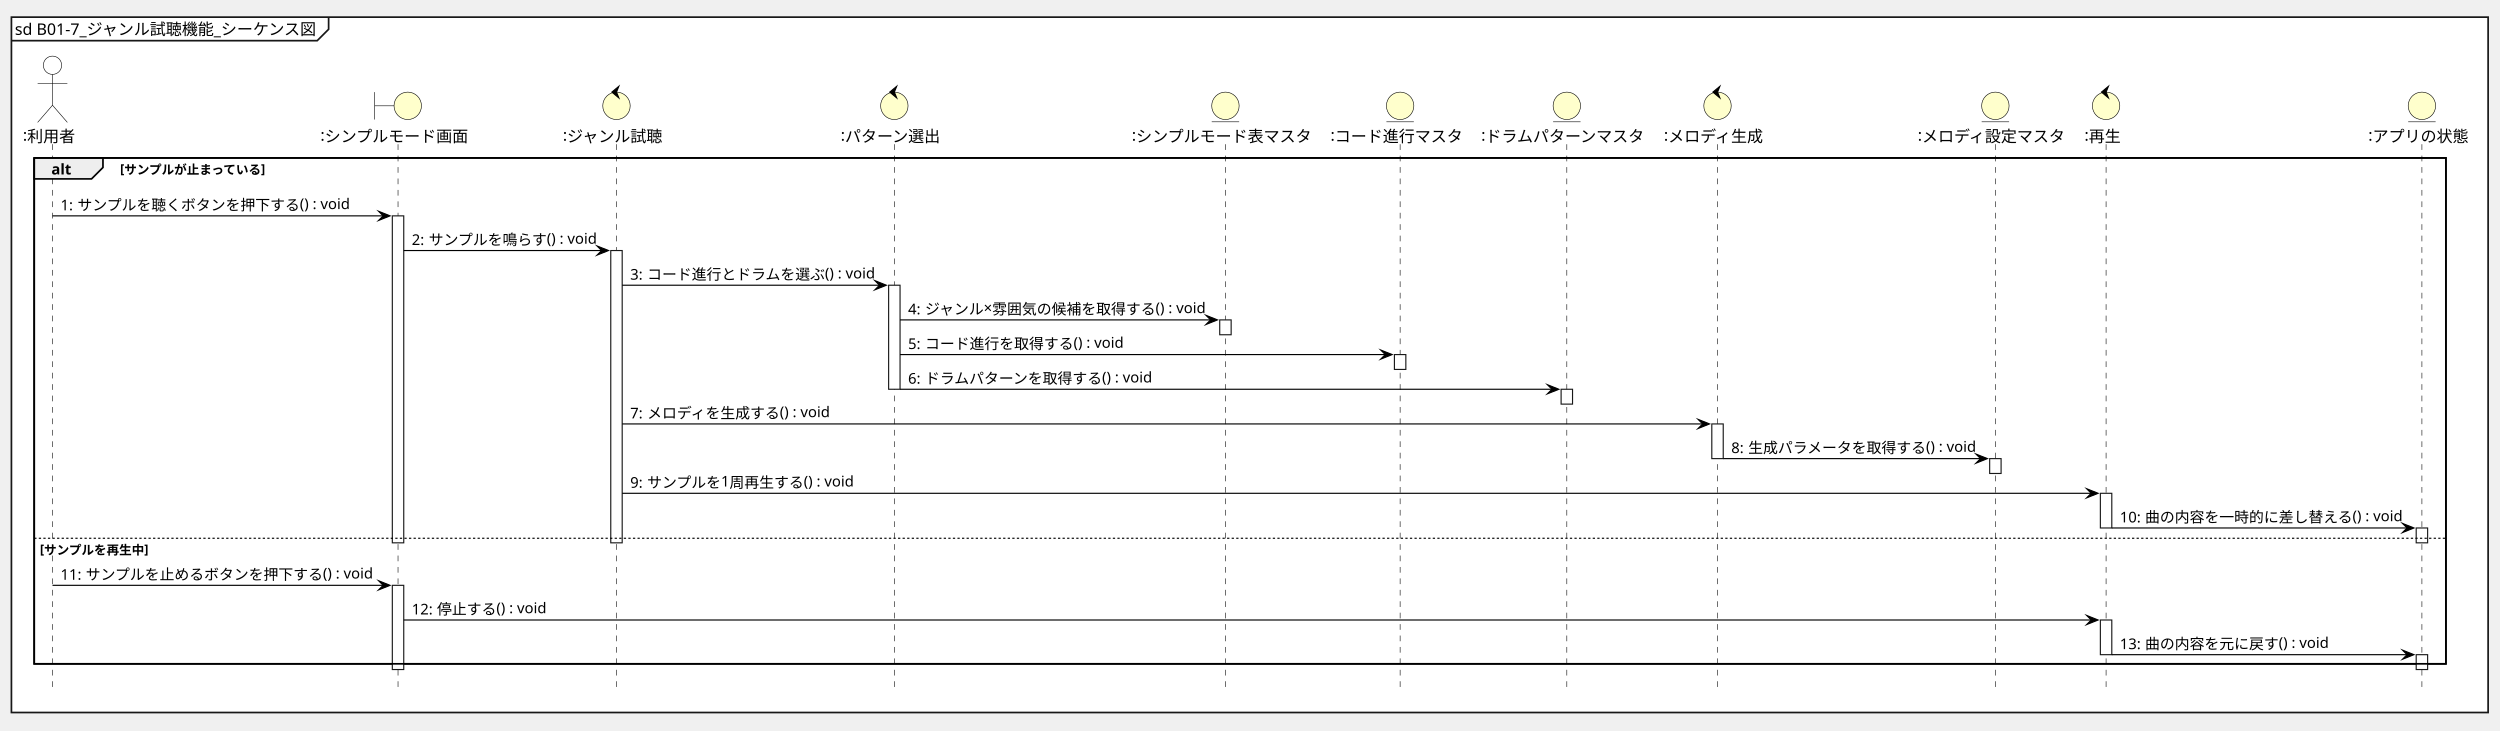
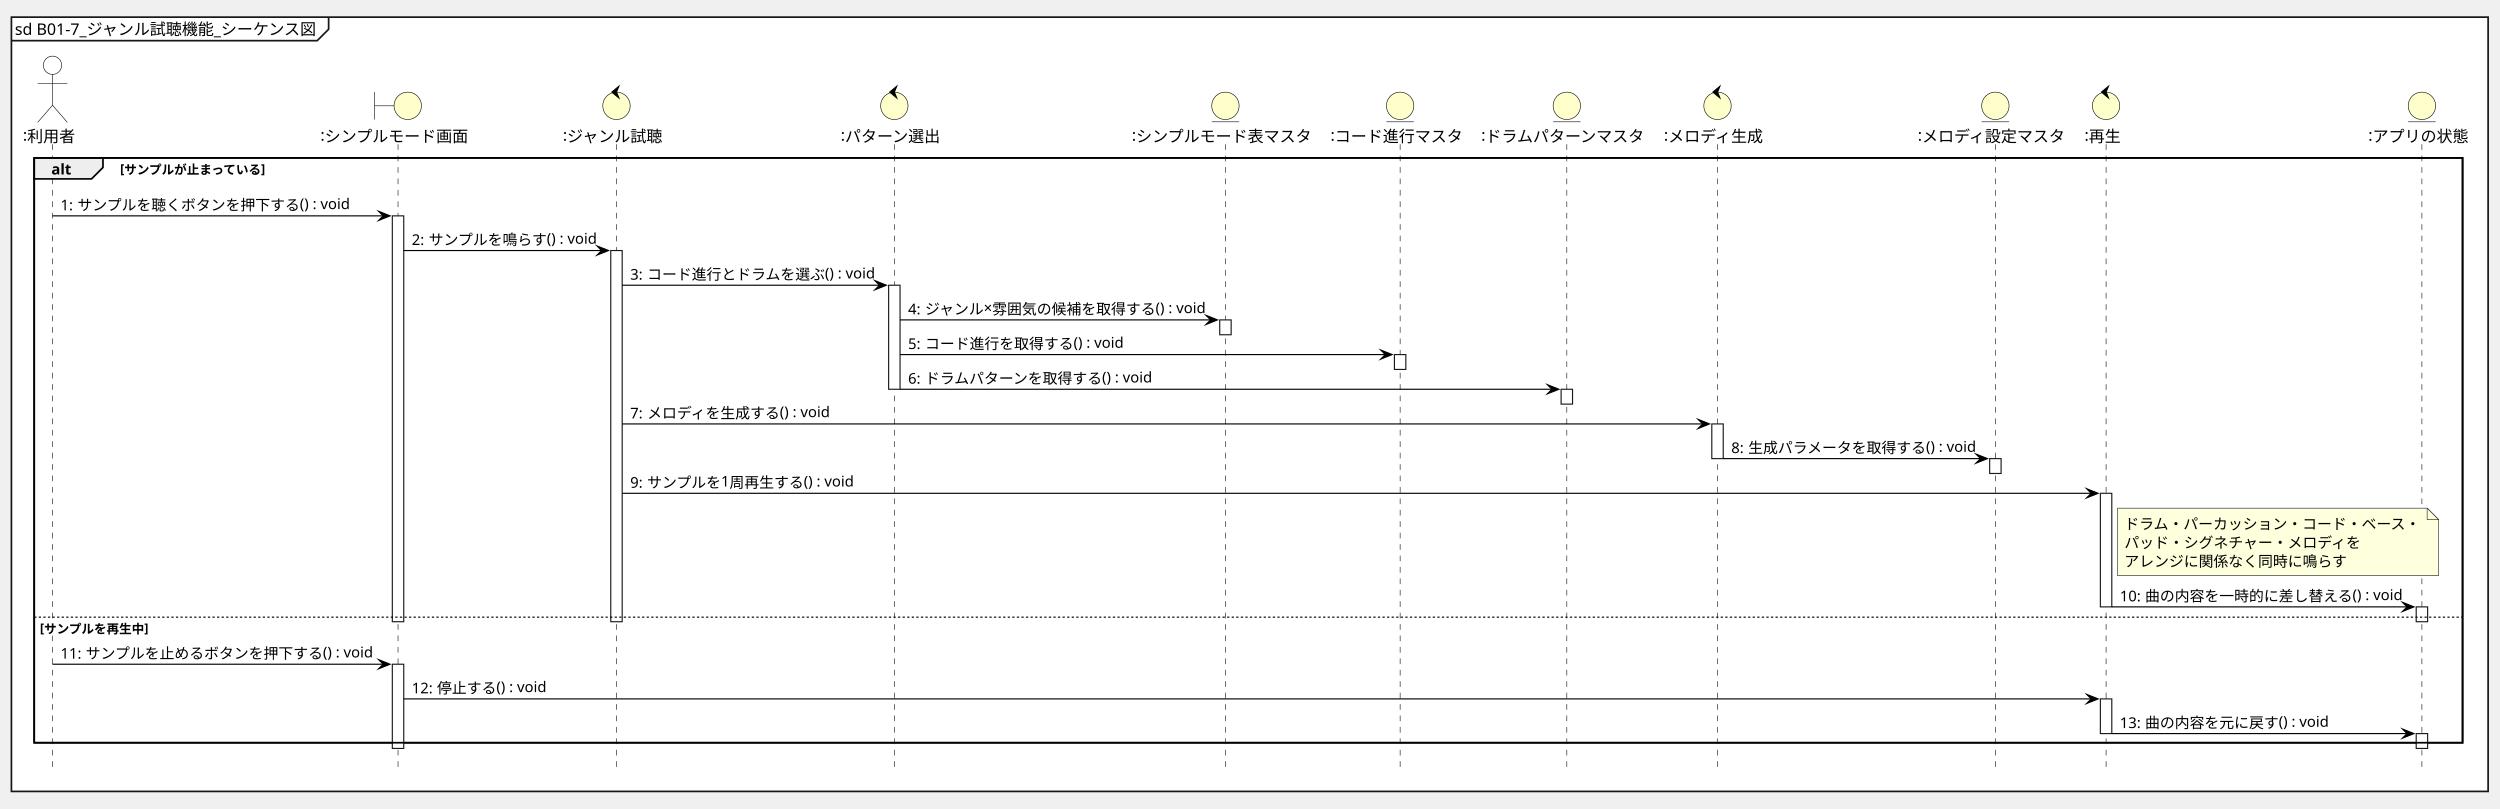
- <svg xmlns="http://www.w3.org/2000/svg" version="1.1" data-diagram-type="SEQUENCE" style="width:2188px;height:639px;background:#FFFFFF;" width="2188px" height="639px" viewBox="0 0 2188 639" zoomAndPan="magnify" preserveAspectRatio="none" contentStyleType="text/css">
+ <svg xmlns="http://www.w3.org/2000/svg" version="1.1" data-diagram-type="SEQUENCE" style="width:2188px;height:708px;background:#FFFFFF;" width="2188px" height="708px" viewBox="0 0 2188 708" zoomAndPan="magnify" preserveAspectRatio="none" contentStyleType="text/css">
  <defs />
  <g font-family="sans-serif" lengthAdjust="spacing">
-     <rect x="10" y="15" width="2167.602" height="608.586" fill="#FFF" style="stroke:#181818;stroke-width:1.5;" />
+     <rect x="10" y="15" width="2167.602" height="677.641" fill="#FFF" style="stroke:#181818;stroke-width:1.5;" />
    <path d="M287.606,15 L287.606,25.609 L277.606,35.609 L10,35.609" style="stroke:#181818;stroke-width:1.5;" fill="none" />
    <text x="13" y="30.533" fill="#000" font-size="14" textLength="267.606">sd B01-7_ジャンル試聴機能_シーケンス図</text>
-     <rect x="29.945" y="138.219" width="2110.712" height="442.758" fill="none" style="stroke:#000;stroke-width:1.5;" />
+     <rect x="29.945" y="138.219" width="2125.298" height="511.813" fill="none" style="stroke:#000;stroke-width:1.5;" />
    <g class="participant-lifeline" data-qualified-name="L1" data-entity-uid="part1" id="part1-lifeline" data-source-line="4">
      <g>
-         <rect x="42.445" y="126.219" width="8" height="478.758" fill="#000" fill-opacity="0" />
-         <line x1="45.945" y1="126.219" x2="45.945" y2="604.977" style="stroke:#000;stroke-width:0.5;stroke-dasharray:5,5;" />
+         <rect x="42.445" y="126.219" width="8" height="547.813" fill="#000" fill-opacity="0" />
+         <line x1="45.945" y1="126.219" x2="45.945" y2="674.031" style="stroke:#000;stroke-width:0.5;stroke-dasharray:5,5;" />
      </g>
    </g>
    <g class="participant-lifeline" data-qualified-name="L2" data-entity-uid="part2" id="part2-lifeline" data-source-line="5">
      <g>
-         <rect x="344.858" y="126.219" width="8" height="478.758" fill="#000" fill-opacity="0" />
-         <line x1="348.358" y1="126.219" x2="348.358" y2="604.977" style="stroke:#000;stroke-width:0.5;stroke-dasharray:5,5;" />
-       </g>
-     </g>
-     <g>
-       <rect x="343.358" y="188.922" width="10" height="286.164" fill="#FFF" style="stroke:#181818;stroke-width:1;" />
-     </g>
-     <g>
-       <rect x="343.358" y="512.273" width="10" height="73.703" fill="#FFF" style="stroke:#181818;stroke-width:1;" />
+         <rect x="344.858" y="126.219" width="8" height="547.813" fill="#000" fill-opacity="0" />
+         <line x1="348.358" y1="126.219" x2="348.358" y2="674.031" style="stroke:#000;stroke-width:0.5;stroke-dasharray:5,5;" />
+       </g>
+     </g>
+     <g>
+       <rect x="343.358" y="188.922" width="10" height="355.219" fill="#FFF" style="stroke:#181818;stroke-width:1;" />
+     </g>
+     <g>
+       <rect x="343.358" y="581.328" width="10" height="73.703" fill="#FFF" style="stroke:#181818;stroke-width:1;" />
    </g>
    <g class="participant-lifeline" data-qualified-name="L3" data-entity-uid="part3" id="part3-lifeline" data-source-line="6">
      <g>
-         <rect x="536.042" y="126.219" width="8" height="478.758" fill="#000" fill-opacity="0" />
-         <line x1="539.542" y1="126.219" x2="539.542" y2="604.977" style="stroke:#000;stroke-width:0.5;stroke-dasharray:5,5;" />
-       </g>
-     </g>
-     <g>
-       <rect x="534.542" y="219.273" width="10" height="255.813" fill="#FFF" style="stroke:#181818;stroke-width:1;" />
+         <rect x="536.042" y="126.219" width="8" height="547.813" fill="#000" fill-opacity="0" />
+         <line x1="539.542" y1="126.219" x2="539.542" y2="674.031" style="stroke:#000;stroke-width:0.5;stroke-dasharray:5,5;" />
+       </g>
+     </g>
+     <g>
+       <rect x="534.542" y="219.273" width="10" height="324.867" fill="#FFF" style="stroke:#181818;stroke-width:1;" />
    </g>
    <g class="participant-lifeline" data-qualified-name="L4" data-entity-uid="part4" id="part4-lifeline" data-source-line="7">
      <g>
-         <rect x="779.226" y="126.219" width="8" height="478.758" fill="#000" fill-opacity="0" />
-         <line x1="782.726" y1="126.219" x2="782.726" y2="604.977" style="stroke:#000;stroke-width:0.5;stroke-dasharray:5,5;" />
+         <rect x="779.226" y="126.219" width="8" height="547.813" fill="#000" fill-opacity="0" />
+         <line x1="782.726" y1="126.219" x2="782.726" y2="674.031" style="stroke:#000;stroke-width:0.5;stroke-dasharray:5,5;" />
      </g>
    </g>
    <g>
      <rect x="777.726" y="249.625" width="10" height="91.055" fill="#FFF" style="stroke:#181818;stroke-width:1;" />
    </g>
    <g class="participant-lifeline" data-qualified-name="L5" data-entity-uid="part5" id="part5-lifeline" data-source-line="8">
      <g>
-         <rect x="1069.001" y="126.219" width="8" height="478.758" fill="#000" fill-opacity="0" />
-         <line x1="1072.501" y1="126.219" x2="1072.501" y2="604.977" style="stroke:#000;stroke-width:0.5;stroke-dasharray:5,5;" />
+         <rect x="1069.001" y="126.219" width="8" height="547.813" fill="#000" fill-opacity="0" />
+         <line x1="1072.501" y1="126.219" x2="1072.501" y2="674.031" style="stroke:#000;stroke-width:0.5;stroke-dasharray:5,5;" />
      </g>
    </g>
    <g>
      <rect x="1067.501" y="279.977" width="10" height="13" fill="#FFF" style="stroke:#181818;stroke-width:1;" />
    </g>
    <g class="participant-lifeline" data-qualified-name="L6" data-entity-uid="part6" id="part6-lifeline" data-source-line="9">
      <g>
-         <rect x="1221.891" y="126.219" width="8" height="478.758" fill="#000" fill-opacity="0" />
-         <line x1="1225.391" y1="126.219" x2="1225.391" y2="604.977" style="stroke:#000;stroke-width:0.5;stroke-dasharray:5,5;" />
+         <rect x="1221.891" y="126.219" width="8" height="547.813" fill="#000" fill-opacity="0" />
+         <line x1="1225.391" y1="126.219" x2="1225.391" y2="674.031" style="stroke:#000;stroke-width:0.5;stroke-dasharray:5,5;" />
      </g>
    </g>
    <g>
      <rect x="1220.391" y="310.328" width="10" height="13" fill="#FFF" style="stroke:#181818;stroke-width:1;" />
    </g>
    <g class="participant-lifeline" data-qualified-name="L7" data-entity-uid="part7" id="part7-lifeline" data-source-line="10">
      <g>
-         <rect x="1367.78" y="126.219" width="8" height="478.758" fill="#000" fill-opacity="0" />
-         <line x1="1371.28" y1="126.219" x2="1371.28" y2="604.977" style="stroke:#000;stroke-width:0.5;stroke-dasharray:5,5;" />
+         <rect x="1367.78" y="126.219" width="8" height="547.813" fill="#000" fill-opacity="0" />
+         <line x1="1371.28" y1="126.219" x2="1371.28" y2="674.031" style="stroke:#000;stroke-width:0.5;stroke-dasharray:5,5;" />
      </g>
    </g>
    <g>
      <rect x="1366.28" y="340.68" width="10" height="13" fill="#FFF" style="stroke:#181818;stroke-width:1;" />
    </g>
    <g class="participant-lifeline" data-qualified-name="L8" data-entity-uid="part8" id="part8-lifeline" data-source-line="11">
      <g>
-         <rect x="1499.67" y="126.219" width="8" height="478.758" fill="#000" fill-opacity="0" />
-         <line x1="1503.17" y1="126.219" x2="1503.17" y2="604.977" style="stroke:#000;stroke-width:0.5;stroke-dasharray:5,5;" />
+         <rect x="1499.67" y="126.219" width="8" height="547.813" fill="#000" fill-opacity="0" />
+         <line x1="1503.17" y1="126.219" x2="1503.17" y2="674.031" style="stroke:#000;stroke-width:0.5;stroke-dasharray:5,5;" />
      </g>
    </g>
    <g>
      <rect x="1498.17" y="371.031" width="10" height="30.352" fill="#FFF" style="stroke:#181818;stroke-width:1;" />
    </g>
    <g class="participant-lifeline" data-qualified-name="L9" data-entity-uid="part9" id="part9-lifeline" data-source-line="12">
      <g>
-         <rect x="1742.854" y="126.219" width="8" height="478.758" fill="#000" fill-opacity="0" />
-         <line x1="1746.354" y1="126.219" x2="1746.354" y2="604.977" style="stroke:#000;stroke-width:0.5;stroke-dasharray:5,5;" />
+         <rect x="1742.854" y="126.219" width="8" height="547.813" fill="#000" fill-opacity="0" />
+         <line x1="1746.354" y1="126.219" x2="1746.354" y2="674.031" style="stroke:#000;stroke-width:0.5;stroke-dasharray:5,5;" />
      </g>
    </g>
    <g>
      <rect x="1741.354" y="401.383" width="10" height="13" fill="#FFF" style="stroke:#181818;stroke-width:1;" />
    </g>
    <g class="participant-lifeline" data-qualified-name="L10" data-entity-uid="part10" id="part10-lifeline" data-source-line="13">
      <g>
-         <rect x="1839.743" y="126.219" width="8" height="478.758" fill="#000" fill-opacity="0" />
-         <line x1="1843.243" y1="126.219" x2="1843.243" y2="604.977" style="stroke:#000;stroke-width:0.5;stroke-dasharray:5,5;" />
-       </g>
-     </g>
-     <g>
-       <rect x="1838.243" y="431.734" width="10" height="30.352" fill="#FFF" style="stroke:#181818;stroke-width:1;" />
-     </g>
-     <g>
-       <rect x="1838.243" y="542.625" width="10" height="30.352" fill="#FFF" style="stroke:#181818;stroke-width:1;" />
+         <rect x="1839.743" y="126.219" width="8" height="547.813" fill="#000" fill-opacity="0" />
+         <line x1="1843.243" y1="126.219" x2="1843.243" y2="674.031" style="stroke:#000;stroke-width:0.5;stroke-dasharray:5,5;" />
+       </g>
+     </g>
+     <g>
+       <rect x="1838.243" y="431.734" width="10" height="99.406" fill="#FFF" style="stroke:#181818;stroke-width:1;" />
+     </g>
+     <g>
+       <rect x="1838.243" y="611.68" width="10" height="30.352" fill="#FFF" style="stroke:#181818;stroke-width:1;" />
    </g>
    <g class="participant-lifeline" data-qualified-name="L11" data-entity-uid="part11" id="part11-lifeline" data-source-line="14">
      <g>
-         <rect x="2116.157" y="126.219" width="8" height="478.758" fill="#000" fill-opacity="0" />
-         <line x1="2119.657" y1="126.219" x2="2119.657" y2="604.977" style="stroke:#000;stroke-width:0.5;stroke-dasharray:5,5;" />
-       </g>
-     </g>
-     <g>
-       <rect x="2114.657" y="462.086" width="10" height="13" fill="#FFF" style="stroke:#181818;stroke-width:1;" />
-     </g>
-     <g>
-       <rect x="2114.657" y="572.977" width="10" height="13" fill="#FFF" style="stroke:#181818;stroke-width:1;" />
+         <rect x="2116.157" y="126.219" width="8" height="547.813" fill="#000" fill-opacity="0" />
+         <line x1="2119.657" y1="126.219" x2="2119.657" y2="674.031" style="stroke:#000;stroke-width:0.5;stroke-dasharray:5,5;" />
+       </g>
+     </g>
+     <g>
+       <rect x="2114.657" y="531.141" width="10" height="13" fill="#FFF" style="stroke:#181818;stroke-width:1;" />
+     </g>
+     <g>
+       <rect x="2114.657" y="642.031" width="10" height="13" fill="#FFF" style="stroke:#181818;stroke-width:1;" />
    </g>
    <g class="participant participant-head" data-qualified-name="L1" data-entity-uid="part1" id="part1-head" data-source-line="4">
      <text x="20" y="123.143" fill="#000" font-size="14" textLength="45.89">:利用者</text>
      <ellipse cx="45.945" cy="57.109" rx="8" ry="8" fill="#FFF" style="stroke:#000;stroke-width:0.5;" />
      <path d="M45.945,65.109 L45.945,92.109 M32.945,73.109 L58.945,73.109 M45.945,92.109 L32.945,107.109 M45.945,92.109 L58.945,107.109" style="stroke:#000;stroke-width:0.5;" fill="none" />
    </g>
    <g class="participant participant-head" data-qualified-name="L2" data-entity-uid="part2" id="part2-head" data-source-line="5">
      <text x="280.414" y="123.143" fill="#000" font-size="14" textLength="129.89">:シンプルモード画面</text>
      <path d="M327.858,80.609 L327.858,104.609 M327.858,92.609 L344.858,92.609" style="stroke:#000;stroke-width:0.5;" fill="none" />
      <ellipse cx="356.858" cy="92.609" rx="12" ry="12" fill="#FFC" style="stroke:#000;stroke-width:0.5;" />
    </g>
    <g class="participant participant-head" data-qualified-name="L3" data-entity-uid="part3" id="part3-head" data-source-line="6">
      <text x="492.597" y="123.143" fill="#000" font-size="14" textLength="87.89">:ジャンル試聴</text>
      <ellipse cx="539.542" cy="92.609" rx="12" ry="12" fill="#FFC" style="stroke:#000;stroke-width:0.5;" />
      <polygon points="535.542,80.609,541.542,75.609,539.542,80.609,541.542,85.609,535.542,80.609" fill="#000" style="stroke:#000;stroke-width:1;stroke-linejoin:miter;stroke-miterlimit:10;" />
    </g>
    <g class="participant participant-head" data-qualified-name="L4" data-entity-uid="part4" id="part4-head" data-source-line="7">
      <text x="735.781" y="123.143" fill="#000" font-size="14" textLength="87.89">:パターン選出</text>
      <ellipse cx="782.726" cy="92.609" rx="12" ry="12" fill="#FFC" style="stroke:#000;stroke-width:0.5;" />
      <polygon points="778.726,80.609,784.726,75.609,782.726,80.609,784.726,85.609,778.726,80.609" fill="#000" style="stroke:#000;stroke-width:1;stroke-linejoin:miter;stroke-miterlimit:10;" />
    </g>
    <g class="participant participant-head" data-qualified-name="L5" data-entity-uid="part5" id="part5-head" data-source-line="8">
      <text x="990.556" y="123.143" fill="#000" font-size="14" textLength="157.89">:シンプルモード表マスタ</text>
      <ellipse cx="1072.501" cy="92.609" rx="12" ry="12" fill="#FFC" style="stroke:#000;stroke-width:0.5;" />
      <line x1="1060.501" y1="106.609" x2="1084.501" y2="106.609" style="stroke:#000;stroke-width:0.5;" />
    </g>
    <g class="participant participant-head" data-qualified-name="L6" data-entity-uid="part6" id="part6-head" data-source-line="9">
      <text x="1164.446" y="123.143" fill="#000" font-size="14" textLength="115.89">:コード進行マスタ</text>
      <ellipse cx="1225.391" cy="92.609" rx="12" ry="12" fill="#FFC" style="stroke:#000;stroke-width:0.5;" />
      <line x1="1213.391" y1="106.609" x2="1237.391" y2="106.609" style="stroke:#000;stroke-width:0.5;" />
    </g>
    <g class="participant participant-head" data-qualified-name="L7" data-entity-uid="part7" id="part7-head" data-source-line="10">
      <text x="1296.335" y="123.143" fill="#000" font-size="14" textLength="143.89">:ドラムパターンマスタ</text>
      <ellipse cx="1371.28" cy="92.609" rx="12" ry="12" fill="#FFC" style="stroke:#000;stroke-width:0.5;" />
      <line x1="1359.28" y1="106.609" x2="1383.28" y2="106.609" style="stroke:#000;stroke-width:0.5;" />
    </g>
    <g class="participant participant-head" data-qualified-name="L8" data-entity-uid="part8" id="part8-head" data-source-line="11">
      <text x="1456.225" y="123.143" fill="#000" font-size="14" textLength="87.89">:メロディ生成</text>
      <ellipse cx="1503.17" cy="92.609" rx="12" ry="12" fill="#FFC" style="stroke:#000;stroke-width:0.5;" />
      <polygon points="1499.17,80.609,1505.17,75.609,1503.17,80.609,1505.17,85.609,1499.17,80.609" fill="#000" style="stroke:#000;stroke-width:1;stroke-linejoin:miter;stroke-miterlimit:10;" />
    </g>
    <g class="participant participant-head" data-qualified-name="L9" data-entity-uid="part9" id="part9-head" data-source-line="12">
      <text x="1678.409" y="123.143" fill="#000" font-size="14" textLength="129.89">:メロディ設定マスタ</text>
      <ellipse cx="1746.354" cy="92.609" rx="12" ry="12" fill="#FFC" style="stroke:#000;stroke-width:0.5;" />
      <line x1="1734.354" y1="106.609" x2="1758.354" y2="106.609" style="stroke:#000;stroke-width:0.5;" />
    </g>
    <g class="participant participant-head" data-qualified-name="L10" data-entity-uid="part10" id="part10-head" data-source-line="13">
      <text x="1824.298" y="123.143" fill="#000" font-size="14" textLength="31.89">:再生</text>
      <ellipse cx="1843.243" cy="92.609" rx="12" ry="12" fill="#FFC" style="stroke:#000;stroke-width:0.5;" />
      <polygon points="1839.243,80.609,1845.243,75.609,1843.243,80.609,1845.243,85.609,1839.243,80.609" fill="#000" style="stroke:#000;stroke-width:1;stroke-linejoin:miter;stroke-miterlimit:10;" />
    </g>
    <g class="participant participant-head" data-qualified-name="L11" data-entity-uid="part11" id="part11-head" data-source-line="14">
      <text x="2072.712" y="123.143" fill="#000" font-size="14" textLength="87.89">:アプリの状態</text>
      <ellipse cx="2119.657" cy="92.609" rx="12" ry="12" fill="#FFC" style="stroke:#000;stroke-width:0.5;" />
      <line x1="2107.657" y1="106.609" x2="2131.657" y2="106.609" style="stroke:#000;stroke-width:0.5;" />
    </g>
    <path d="M29.945,138.219 L90.116,138.219 L90.116,146.57 L80.116,156.57 L29.945,156.57 L29.945,138.219" style="stroke:#000;stroke-width:1.5;" fill="#EEE" />
-     <rect x="29.945" y="138.219" width="2110.712" height="442.758" fill="none" style="stroke:#000;stroke-width:1.5;" />
+     <rect x="29.945" y="138.219" width="2125.298" height="511.813" fill="none" style="stroke:#000;stroke-width:1.5;" />
    <text x="44.945" y="152.714" fill="#000" font-size="13" textLength="15.171" font-weight="700">alt</text>
    <text x="105.116" y="151.638" fill="#000" font-size="11" textLength="132.107" font-weight="700">[サンプルが止まっている]</text>
    <g class="message" data-entity-1="part1" data-entity-2="part2" id="msg1" data-source-line="17">
      <polygon points="331.358,184.922,341.358,188.922,331.358,192.922,335.358,188.922" fill="#000" style="stroke:#000;stroke-width:1;stroke-linejoin:miter;stroke-miterlimit:10;" />
      <line x1="45.945" y1="188.922" x2="337.358" y2="188.922" style="stroke:#000;stroke-width:1;" />
      <text x="52.945" y="184.065" fill="#000" font-size="13" textLength="10.842">1:</text>
      <text x="67.787" y="184.065" fill="#000" font-size="13" textLength="238.342">サンプルを聴くボタンを押下する() : void</text>
    </g>
    <g class="message" data-entity-1="part2" data-entity-2="part3" id="msg2" data-source-line="19">
      <polygon points="522.542,215.273,532.542,219.273,522.542,223.273,526.542,219.273" fill="#000" style="stroke:#000;stroke-width:1;stroke-linejoin:miter;stroke-miterlimit:10;" />
      <line x1="353.358" y1="219.273" x2="528.542" y2="219.273" style="stroke:#000;stroke-width:1;" />
      <text x="360.358" y="214.417" fill="#000" font-size="13" textLength="10.842">2:</text>
      <text x="375.2" y="214.417" fill="#000" font-size="13" textLength="147.342">サンプルを鳴らす() : void</text>
    </g>
    <g class="message" data-entity-1="part3" data-entity-2="part4" id="msg3" data-source-line="21">
      <polygon points="765.726,245.625,775.726,249.625,765.726,253.625,769.726,249.625" fill="#000" style="stroke:#000;stroke-width:1;stroke-linejoin:miter;stroke-miterlimit:10;" />
      <line x1="544.542" y1="249.625" x2="771.726" y2="249.625" style="stroke:#000;stroke-width:1;" />
      <text x="551.542" y="244.769" fill="#000" font-size="13" textLength="10.842">3:</text>
      <text x="566.384" y="244.769" fill="#000" font-size="13" textLength="199.342">コード進行とドラムを選ぶ() : void</text>
    </g>
    <g class="message" data-entity-1="part4" data-entity-2="part5" id="msg4" data-source-line="23">
      <polygon points="1055.501,275.977,1065.501,279.977,1055.501,283.977,1059.501,279.977" fill="#000" style="stroke:#000;stroke-width:1;stroke-linejoin:miter;stroke-miterlimit:10;" />
      <line x1="787.726" y1="279.977" x2="1061.501" y2="279.977" style="stroke:#000;stroke-width:1;" />
      <text x="794.726" y="275.12" fill="#000" font-size="13" textLength="10.842">4:</text>
      <text x="809.567" y="275.12" fill="#000" font-size="13" textLength="245.934">ジャンル×雰囲気の候補を取得する() : void</text>
    </g>
    <g class="message" data-entity-1="part4" data-entity-2="part6" id="msg5" data-source-line="26">
      <polygon points="1208.391,306.328,1218.391,310.328,1208.391,314.328,1212.391,310.328" fill="#000" style="stroke:#000;stroke-width:1;stroke-linejoin:miter;stroke-miterlimit:10;" />
      <line x1="787.726" y1="310.328" x2="1214.391" y2="310.328" style="stroke:#000;stroke-width:1;" />
      <text x="794.726" y="305.472" fill="#000" font-size="13" textLength="10.842">5:</text>
      <text x="809.567" y="305.472" fill="#000" font-size="13" textLength="173.342">コード進行を取得する() : void</text>
    </g>
    <g class="message" data-entity-1="part4" data-entity-2="part7" id="msg6" data-source-line="29">
      <polygon points="1354.28,336.68,1364.28,340.68,1354.28,344.68,1358.28,340.68" fill="#000" style="stroke:#000;stroke-width:1;stroke-linejoin:miter;stroke-miterlimit:10;" />
      <line x1="787.726" y1="340.68" x2="1360.28" y2="340.68" style="stroke:#000;stroke-width:1;" />
      <text x="794.726" y="335.823" fill="#000" font-size="13" textLength="10.842">6:</text>
      <text x="809.567" y="335.823" fill="#000" font-size="13" textLength="199.342">ドラムパターンを取得する() : void</text>
    </g>
    <g class="message" data-entity-1="part3" data-entity-2="part8" id="msg7" data-source-line="33">
      <polygon points="1486.17,367.031,1496.17,371.031,1486.17,375.031,1490.17,371.031" fill="#000" style="stroke:#000;stroke-width:1;stroke-linejoin:miter;stroke-miterlimit:10;" />
      <line x1="544.542" y1="371.031" x2="1492.17" y2="371.031" style="stroke:#000;stroke-width:1;" />
      <text x="551.542" y="366.175" fill="#000" font-size="13" textLength="10.842">7:</text>
      <text x="566.384" y="366.175" fill="#000" font-size="13" textLength="160.342">メロディを生成する() : void</text>
    </g>
    <g class="message" data-entity-1="part8" data-entity-2="part9" id="msg8" data-source-line="35">
      <polygon points="1729.354,397.383,1739.354,401.383,1729.354,405.383,1733.354,401.383" fill="#000" style="stroke:#000;stroke-width:1;stroke-linejoin:miter;stroke-miterlimit:10;" />
      <line x1="1508.17" y1="401.383" x2="1735.354" y2="401.383" style="stroke:#000;stroke-width:1;" />
      <text x="1515.17" y="396.526" fill="#000" font-size="13" textLength="10.842">8:</text>
      <text x="1530.012" y="396.526" fill="#000" font-size="13" textLength="199.342">生成パラメータを取得する() : void</text>
    </g>
    <g class="message" data-entity-1="part3" data-entity-2="part10" id="msg9" data-source-line="39">
      <polygon points="1826.243,427.734,1836.243,431.734,1826.243,435.734,1830.243,431.734" fill="#000" style="stroke:#000;stroke-width:1;stroke-linejoin:miter;stroke-miterlimit:10;" />
      <line x1="544.542" y1="431.734" x2="1832.243" y2="431.734" style="stroke:#000;stroke-width:1;" />
      <text x="551.542" y="426.878" fill="#000" font-size="13" textLength="10.842">9:</text>
      <text x="566.384" y="426.878" fill="#000" font-size="13" textLength="180.572">サンプルを1周再生する() : void</text>
    </g>
-     <g class="message" data-entity-1="part10" data-entity-2="part11" id="msg10" data-source-line="41">
-       <polygon points="2102.657,458.086,2112.657,462.086,2102.657,466.086,2106.657,462.086" fill="#000" style="stroke:#000;stroke-width:1;stroke-linejoin:miter;stroke-miterlimit:10;" />
-       <line x1="1848.243" y1="462.086" x2="2108.657" y2="462.086" style="stroke:#000;stroke-width:1;" />
-       <text x="1855.243" y="457.229" fill="#000" font-size="13" textLength="18.072">10:</text>
-       <text x="1877.315" y="457.229" fill="#000" font-size="13" textLength="225.342">曲の内容を一時的に差し替える() : void</text>
-     </g>
-     <line x1="29.945" y1="471.086" x2="2140.657" y2="471.086" style="stroke:#000;stroke-width:1;stroke-dasharray:2,2;" />
-     <text x="34.945" y="484.505" fill="#000" font-size="11" textLength="98.076" font-weight="700">[サンプルを再生中]</text>
-     <g class="message" data-entity-1="part1" data-entity-2="part2" id="msg11" data-source-line="48">
-       <polygon points="331.358,508.273,341.358,512.273,331.358,516.273,335.358,512.273" fill="#000" style="stroke:#000;stroke-width:1;stroke-linejoin:miter;stroke-miterlimit:10;" />
-       <line x1="45.945" y1="512.273" x2="337.358" y2="512.273" style="stroke:#000;stroke-width:1;" />
-       <text x="52.945" y="507.417" fill="#000" font-size="13" textLength="18.072">11:</text>
-       <text x="75.017" y="507.417" fill="#000" font-size="13" textLength="251.342">サンプルを止めるボタンを押下する() : void</text>
-     </g>
-     <g class="message" data-entity-1="part2" data-entity-2="part10" id="msg12" data-source-line="50">
-       <polygon points="1826.243,538.625,1836.243,542.625,1826.243,546.625,1830.243,542.625" fill="#000" style="stroke:#000;stroke-width:1;stroke-linejoin:miter;stroke-miterlimit:10;" />
-       <line x1="353.358" y1="542.625" x2="1832.243" y2="542.625" style="stroke:#000;stroke-width:1;" />
-       <text x="360.358" y="537.769" fill="#000" font-size="13" textLength="18.072">12:</text>
-       <text x="382.43" y="537.769" fill="#000" font-size="13" textLength="95.342">停止する() : void</text>
-     </g>
-     <g class="message" data-entity-1="part10" data-entity-2="part11" id="msg13" data-source-line="52">
-       <polygon points="2102.657,568.977,2112.657,572.977,2102.657,576.977,2106.657,572.977" fill="#000" style="stroke:#000;stroke-width:1;stroke-linejoin:miter;stroke-miterlimit:10;" />
-       <line x1="1848.243" y1="572.977" x2="2108.657" y2="572.977" style="stroke:#000;stroke-width:1;" />
-       <text x="1855.243" y="568.12" fill="#000" font-size="13" textLength="18.072">13:</text>
-       <text x="1877.315" y="568.12" fill="#000" font-size="13" textLength="160.342">曲の内容を元に戻す() : void</text>
+     <path d="M1853.243,444.734 L1853.243,503.734 L2134.243,503.734 L2134.243,454.734 L2124.243,444.734 L1853.243,444.734" style="stroke:#181818;stroke-width:0.5;" fill="#FEFFDD" />
+     <path d="M2124.243,444.734 L2124.243,454.734 L2134.243,454.734 L2124.243,444.734" style="stroke:#181818;stroke-width:0.5;" fill="#FEFFDD" />
+     <text x="1859.243" y="463.229" fill="#000" font-size="13" textLength="260">ドラム・パーカッション・コード・ベース・</text>
+     <text x="1859.243" y="479.581" fill="#000" font-size="13" textLength="208">パッド・シグネチャー・メロディを</text>
+     <text x="1859.243" y="495.933" fill="#000" font-size="13" textLength="195">アレンジに関係なく同時に鳴らす</text>
+     <g class="message" data-entity-1="part10" data-entity-2="part11" id="msg10" data-source-line="42">
+       <polygon points="2102.657,527.141,2112.657,531.141,2102.657,535.141,2106.657,531.141" fill="#000" style="stroke:#000;stroke-width:1;stroke-linejoin:miter;stroke-miterlimit:10;" />
+       <line x1="1848.243" y1="531.141" x2="2108.657" y2="531.141" style="stroke:#000;stroke-width:1;" />
+       <text x="1855.243" y="526.284" fill="#000" font-size="13" textLength="18.072">10:</text>
+       <text x="1877.315" y="526.284" fill="#000" font-size="13" textLength="225.342">曲の内容を一時的に差し替える() : void</text>
+     </g>
+     <line x1="29.945" y1="540.141" x2="2155.243" y2="540.141" style="stroke:#000;stroke-width:1;stroke-dasharray:2,2;" />
+     <text x="34.945" y="553.56" fill="#000" font-size="11" textLength="98.076" font-weight="700">[サンプルを再生中]</text>
+     <g class="message" data-entity-1="part1" data-entity-2="part2" id="msg11" data-source-line="49">
+       <polygon points="331.358,577.328,341.358,581.328,331.358,585.328,335.358,581.328" fill="#000" style="stroke:#000;stroke-width:1;stroke-linejoin:miter;stroke-miterlimit:10;" />
+       <line x1="45.945" y1="581.328" x2="337.358" y2="581.328" style="stroke:#000;stroke-width:1;" />
+       <text x="52.945" y="576.472" fill="#000" font-size="13" textLength="18.072">11:</text>
+       <text x="75.017" y="576.472" fill="#000" font-size="13" textLength="251.342">サンプルを止めるボタンを押下する() : void</text>
+     </g>
+     <g class="message" data-entity-1="part2" data-entity-2="part10" id="msg12" data-source-line="51">
+       <polygon points="1826.243,607.68,1836.243,611.68,1826.243,615.68,1830.243,611.68" fill="#000" style="stroke:#000;stroke-width:1;stroke-linejoin:miter;stroke-miterlimit:10;" />
+       <line x1="353.358" y1="611.68" x2="1832.243" y2="611.68" style="stroke:#000;stroke-width:1;" />
+       <text x="360.358" y="606.823" fill="#000" font-size="13" textLength="18.072">12:</text>
+       <text x="382.43" y="606.823" fill="#000" font-size="13" textLength="95.342">停止する() : void</text>
+     </g>
+     <g class="message" data-entity-1="part10" data-entity-2="part11" id="msg13" data-source-line="53">
+       <polygon points="2102.657,638.031,2112.657,642.031,2102.657,646.031,2106.657,642.031" fill="#000" style="stroke:#000;stroke-width:1;stroke-linejoin:miter;stroke-miterlimit:10;" />
+       <line x1="1848.243" y1="642.031" x2="2108.657" y2="642.031" style="stroke:#000;stroke-width:1;" />
+       <text x="1855.243" y="637.175" fill="#000" font-size="13" textLength="18.072">13:</text>
+       <text x="1877.315" y="637.175" fill="#000" font-size="13" textLength="160.342">曲の内容を元に戻す() : void</text>
    </g>
  </g>
</svg>
